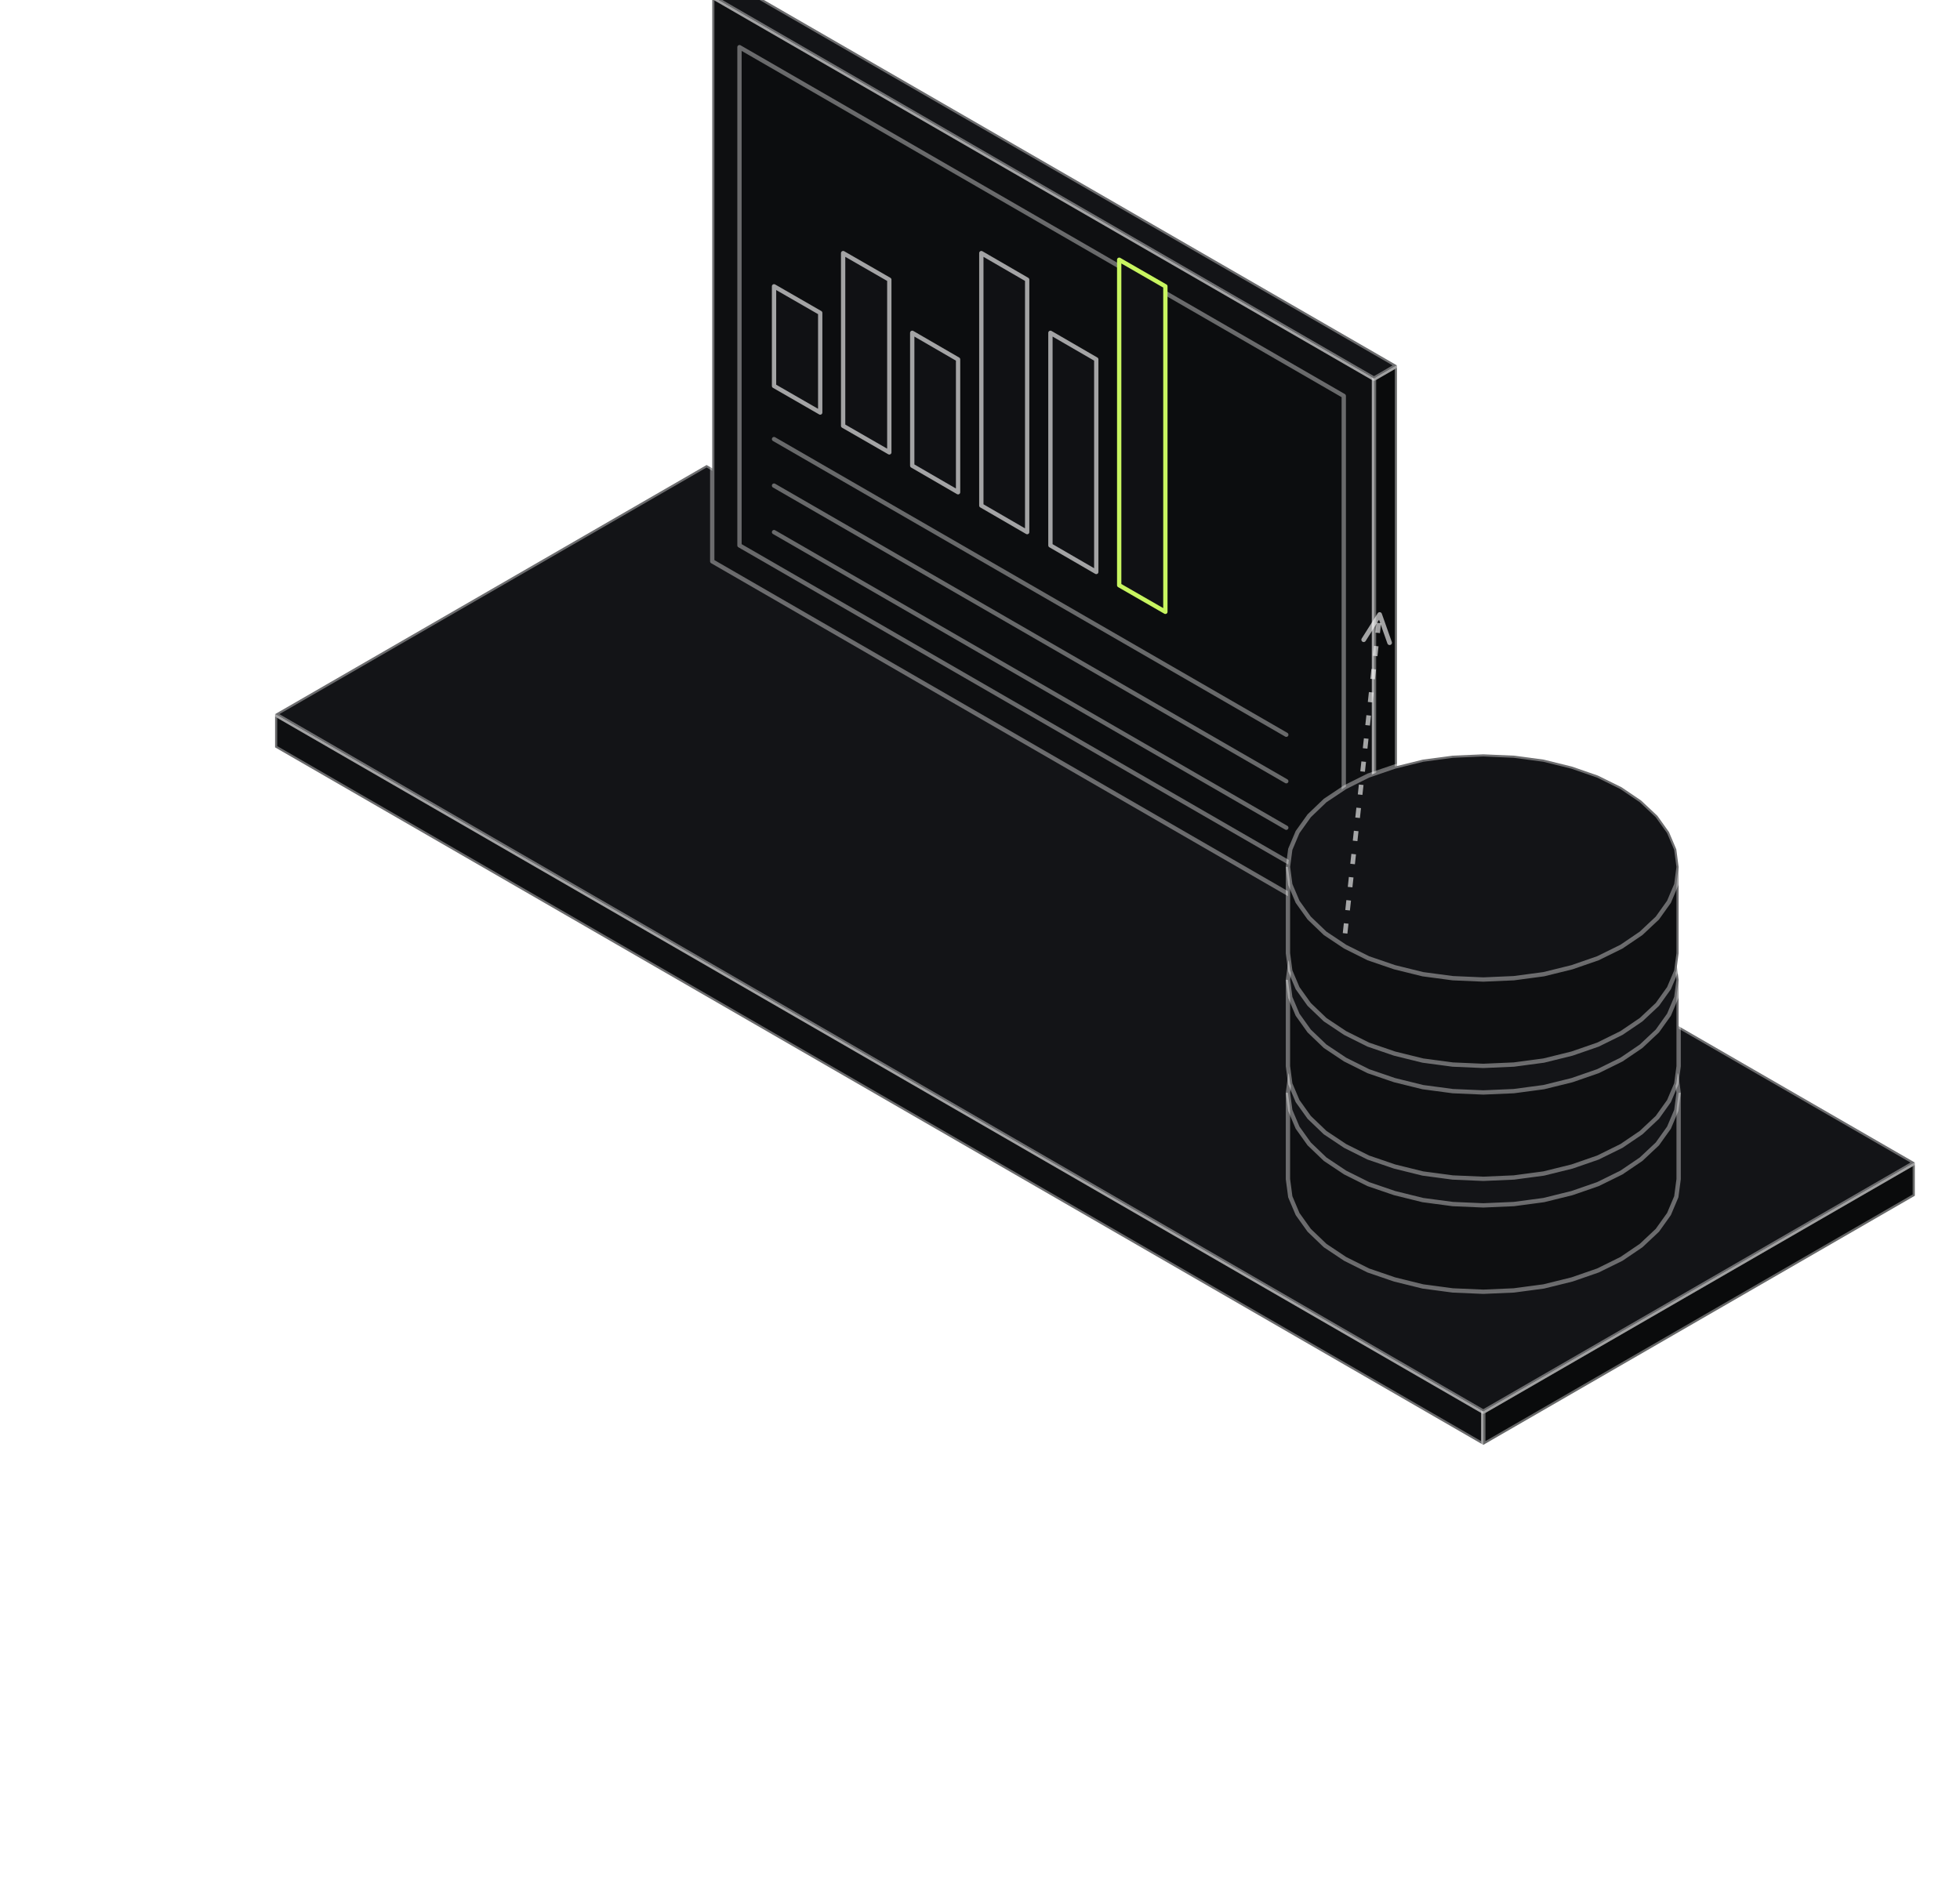
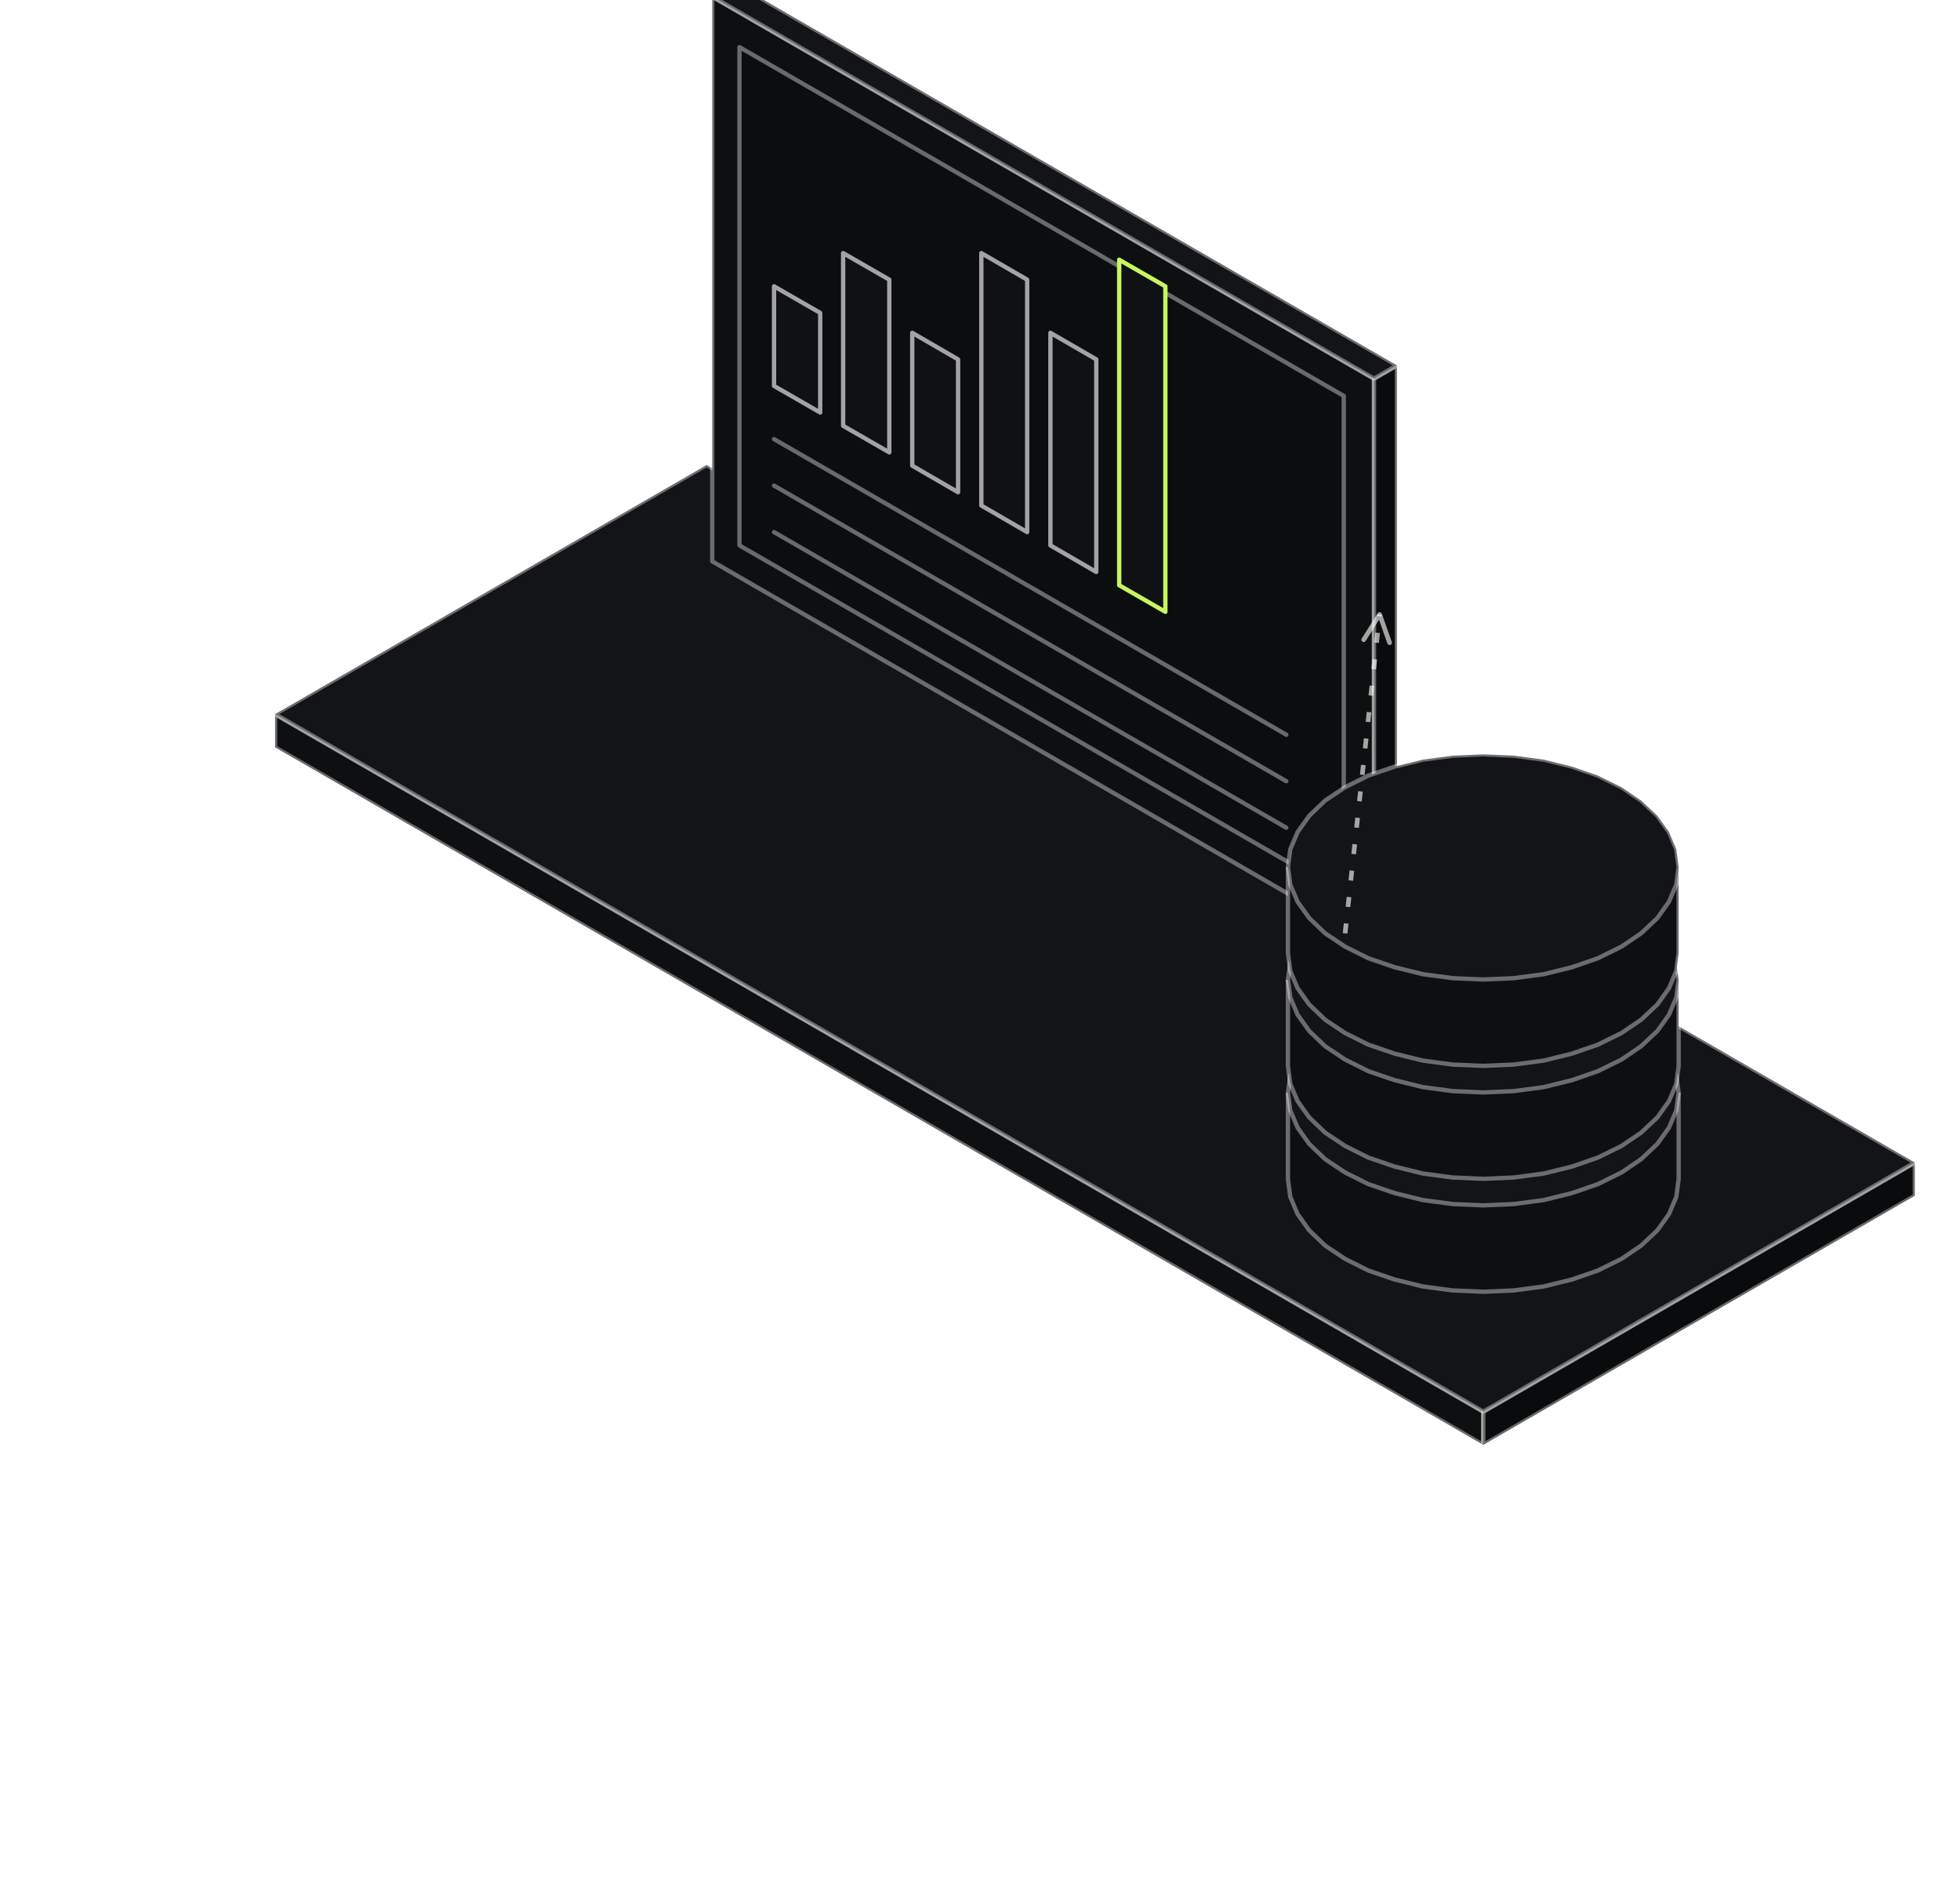
<svg xmlns="http://www.w3.org/2000/svg" viewBox="-204 -185 590 571" fill="none" aria-hidden="true">
+   <style>
+ .flota{animation:flota 3.2s ease-in-out infinite}
+ .click{transform-box:fill-box;transform-origin:0 0;animation:click 3.2s ease-in-out infinite}
+ .brilla{animation:brilla 3.2s ease-in-out infinite}
+ .tipea circle{animation:tipea 1.4s ease-in-out infinite}
+ .tipea circle:nth-child(2){animation-delay:.2s}.tipea circle:nth-child(3){animation-delay:.4s}
+ .corre{stroke-dasharray:3 5;animation:corre 1.2s linear infinite}
+ .aparece{animation:aparece 3.6s ease-in-out infinite}
+ .late{animation:late 2.4s ease-in-out infinite}
+ @keyframes flota{0%,100%{transform:translateY(0)}50%{transform:translateY(-7px)}}
+ @keyframes click{0%,30%,100%{transform:translate(0,0) scale(1)}38%{transform:translate(1px,1px) scale(.86)}46%{transform:translate(0,0) scale(1)}}
+ @keyframes brilla{0%,30%{fill-opacity:.12}40%{fill-opacity:.55}70%,100%{fill-opacity:.12}}
+ @keyframes tipea{0%,60%,100%{opacity:.25}30%{opacity:1}}
+ @keyframes corre{to{stroke-dashoffset:-16}}
+ @keyframes aparece{0%,15%{opacity:0;transform:translateY(-10px)}30%,85%{opacity:1;transform:translateY(0)}100%{opacity:0}}
+ @keyframes late{0%,100%{opacity:.5}50%{opacity:1}}
+ @media (prefers-reduced-motion:reduce){*{animation:none!important}}
+ </style>
  <path d="M -121.2 40.0 L 242.5 250.0 L 242.5 240.0 L -121.2 30.0 Z" fill="#0e0f11" stroke="rgba(255,255,255,.38)" stroke-width="1.3" stroke-linejoin="round" stroke-linecap="round" />
  <path d="M 372.4 175.0 L 242.5 250.0 L 242.5 240.0 L 372.4 165.0 Z" fill="#0a0b0c" stroke="rgba(255,255,255,.38)" stroke-width="1.3" stroke-linejoin="round" stroke-linecap="round" />
  <path d="M 8.7 -45.0 L 372.4 165.0 L 242.5 240.0 L -121.2 30.0 Z" fill="#131417" stroke="rgba(255,255,255,.38)" stroke-width="1.3" stroke-linejoin="round" stroke-linecap="round" />
  <path d="M 10.4 -16.0 L 209.6 99.0 L 209.6 -71.0 L 10.4 -186.0 Z" fill="#0e0f11" stroke="rgba(255,255,255,.38)" stroke-width="1.3" stroke-linejoin="round" stroke-linecap="round" />
  <path d="M 216.5 95.0 L 209.6 99.0 L 209.6 -71.0 L 216.5 -75.0 Z" fill="#0a0b0c" stroke="rgba(255,255,255,.38)" stroke-width="1.3" stroke-linejoin="round" stroke-linecap="round" />
  <path d="M 17.3 -190.0 L 216.5 -75.0 L 209.6 -71.0 L 10.4 -186.0 Z" fill="#131417" stroke="rgba(255,255,255,.38)" stroke-width="1.3" stroke-linejoin="round" stroke-linecap="round" />
  <path d="M 18.6 -20.8 L 200.5 84.2 L 200.5 -65.8 L 18.6 -170.8 Z" fill="#0c0d0f" stroke="rgba(255,255,255,.38)" stroke-width="1.3" stroke-linejoin="round" stroke-linecap="round" />
-   <path d="M 29.0 -68.8 L 42.9 -60.8 L 42.9 -90.8 L 29.0 -98.8 Z" fill="#101114" stroke="rgba(255,255,255,.62)" stroke-width="1.3" stroke-linejoin="round" stroke-linecap="round" />
-   <path d="M 49.8 -56.8 L 63.7 -48.8 L 63.7 -100.8 L 49.8 -108.8 Z" fill="#101114" stroke="rgba(255,255,255,.62)" stroke-width="1.3" stroke-linejoin="round" stroke-linecap="round" />
-   <path d="M 70.6 -44.8 L 84.4 -36.8 L 84.4 -76.8 L 70.6 -84.8 Z" fill="#101114" stroke="rgba(255,255,255,.62)" stroke-width="1.3" stroke-linejoin="round" stroke-linecap="round" />
-   <path d="M 91.4 -32.8 L 105.2 -24.8 L 105.2 -100.8 L 91.4 -108.8 Z" fill="#101114" stroke="rgba(255,255,255,.62)" stroke-width="1.3" stroke-linejoin="round" stroke-linecap="round" />
-   <path d="M 112.2 -20.8 L 126.0 -12.8 L 126.0 -76.8 L 112.2 -84.8 Z" fill="#101114" stroke="rgba(255,255,255,.62)" stroke-width="1.3" stroke-linejoin="round" stroke-linecap="round" />
-   <path d="M 132.9 -8.8 L 146.8 -0.8 L 146.8 -98.8 L 132.9 -106.8 Z" fill="#101114" stroke="#c8f560" stroke-width="1.3" stroke-linejoin="round" stroke-linecap="round" />
+   <path d="M 29.0 -68.8 L 42.9 -60.8 L 42.9 -90.8 L 29.0 -98.8 Z" fill="#101114" stroke="rgba(255,255,255,.62)" stroke-width="1.3" stroke-linejoin="round">
+     <animate attributeName="d" values="M 29.0 -68.8 L 42.9 -60.8 L 42.9 -90.8 L 29.0 -98.8 Z;M 29.0 -68.8 L 42.9 -60.8 L 42.9 -104.8 L 29.0 -112.8 Z;M 29.0 -68.8 L 42.9 -60.8 L 42.9 -96.8 L 29.0 -104.8 Z;M 29.0 -68.8 L 42.9 -60.8 L 42.9 -90.8 L 29.0 -98.8 Z" dur="4.5s" begin="0.00s" repeatCount="indefinite" calcMode="spline" keySplines="0.45 0 0.55 1;0.45 0 0.55 1;0.45 0 0.55 1" keyTimes="0;0.333;0.667;1" />
+   </path>
+   <path d="M 49.8 -56.8 L 63.7 -48.8 L 63.7 -100.8 L 49.8 -108.8 Z" fill="#101114" stroke="rgba(255,255,255,.62)" stroke-width="1.3" stroke-linejoin="round">
+     <animate attributeName="d" values="M 49.8 -56.8 L 63.7 -48.8 L 63.7 -100.8 L 49.8 -108.8 Z;M 49.8 -56.8 L 63.7 -48.8 L 63.7 -84.8 L 49.8 -92.8 Z;M 49.8 -56.8 L 63.7 -48.8 L 63.7 -108.8 L 49.8 -116.8 Z;M 49.8 -56.8 L 63.7 -48.8 L 63.7 -100.8 L 49.8 -108.8 Z" dur="4.5s" begin="0.12s" repeatCount="indefinite" calcMode="spline" keySplines="0.45 0 0.55 1;0.45 0 0.55 1;0.45 0 0.55 1" keyTimes="0;0.333;0.667;1" />
+   </path>
+   <path d="M 70.6 -44.8 L 84.4 -36.8 L 84.4 -76.8 L 70.6 -84.8 Z" fill="#101114" stroke="rgba(255,255,255,.62)" stroke-width="1.3" stroke-linejoin="round">
+     <animate attributeName="d" values="M 70.6 -44.8 L 84.4 -36.8 L 84.4 -76.8 L 70.6 -84.8 Z;M 70.6 -44.8 L 84.4 -36.8 L 84.4 -98.8 L 70.6 -106.8 Z;M 70.6 -44.8 L 84.4 -36.8 L 84.4 -86.8 L 70.6 -94.8 Z;M 70.6 -44.8 L 84.4 -36.8 L 84.4 -76.8 L 70.6 -84.8 Z" dur="4.5s" begin="0.24s" repeatCount="indefinite" calcMode="spline" keySplines="0.45 0 0.55 1;0.45 0 0.55 1;0.45 0 0.55 1" keyTimes="0;0.333;0.667;1" />
+   </path>
+   <path d="M 91.4 -32.8 L 105.2 -24.8 L 105.2 -100.8 L 91.4 -108.8 Z" fill="#101114" stroke="rgba(255,255,255,.62)" stroke-width="1.3" stroke-linejoin="round">
+     <animate attributeName="d" values="M 91.4 -32.8 L 105.2 -24.8 L 105.2 -100.8 L 91.4 -108.8 Z;M 91.4 -32.8 L 105.2 -24.8 L 105.2 -82.8 L 91.4 -90.8 Z;M 91.4 -32.8 L 105.2 -24.8 L 105.2 -94.8 L 91.4 -102.8 Z;M 91.4 -32.8 L 105.2 -24.8 L 105.2 -100.8 L 91.4 -108.8 Z" dur="4.5s" begin="0.36s" repeatCount="indefinite" calcMode="spline" keySplines="0.45 0 0.55 1;0.45 0 0.55 1;0.45 0 0.55 1" keyTimes="0;0.333;0.667;1" />
+   </path>
+   <path d="M 112.2 -20.8 L 126.0 -12.8 L 126.0 -76.8 L 112.2 -84.8 Z" fill="#101114" stroke="rgba(255,255,255,.62)" stroke-width="1.3" stroke-linejoin="round">
+     <animate attributeName="d" values="M 112.2 -20.8 L 126.0 -12.8 L 126.0 -76.8 L 112.2 -84.8 Z;M 112.2 -20.8 L 126.0 -12.8 L 126.0 -98.8 L 112.2 -106.8 Z;M 112.2 -20.8 L 126.0 -12.8 L 126.0 -90.8 L 112.2 -98.8 Z;M 112.2 -20.8 L 126.0 -12.8 L 126.0 -76.8 L 112.2 -84.8 Z" dur="4.5s" begin="0.48s" repeatCount="indefinite" calcMode="spline" keySplines="0.45 0 0.55 1;0.45 0 0.55 1;0.45 0 0.55 1" keyTimes="0;0.333;0.667;1" />
+   </path>
+   <path d="M 132.9 -8.8 L 146.8 -0.8 L 146.8 -98.8 L 132.9 -106.8 Z" fill="#101114" stroke="#c8f560" stroke-width="1.3" stroke-linejoin="round">
+     <animate attributeName="d" values="M 132.9 -8.8 L 146.8 -0.8 L 146.8 -98.8 L 132.9 -106.8 Z;M 132.9 -8.8 L 146.8 -0.8 L 146.8 -90.8 L 132.9 -98.8 Z;M 132.9 -8.8 L 146.8 -0.8 L 146.8 -104.8 L 132.9 -112.8 Z;M 132.9 -8.8 L 146.8 -0.8 L 146.8 -98.8 L 132.9 -106.8 Z" dur="4.5s" begin="0.60s" repeatCount="indefinite" calcMode="spline" keySplines="0.45 0 0.55 1;0.45 0 0.55 1;0.45 0 0.55 1" keyTimes="0;0.333;0.667;1" />
+   </path>
  <path d="M 29.0 -52.8 L 183.2 36.2" fill="none" stroke="rgba(255,255,255,.38)" stroke-width="1.3" stroke-linejoin="round" stroke-linecap="round" />
  <path d="M 29.0 -38.8 L 183.2 50.2" fill="none" stroke="rgba(255,255,255,.38)" stroke-width="1.3" stroke-linejoin="round" stroke-linecap="round" />
  <path d="M 29.0 -24.8 L 183.2 64.2" fill="none" stroke="rgba(255,255,255,.38)" stroke-width="1.3" stroke-linejoin="round" stroke-linecap="round" />
  <path d="M 183.7 144.0 L 183.7 170.0 L 184.4 175.3 L 186.6 180.5 L 190.1 185.4 L 194.9 190.0 L 200.9 194.0 L 207.9 197.5 L 215.8 200.2 L 224.3 202.3 L 233.3 203.5 L 242.5 203.9 L 251.7 203.5 L 260.7 202.3 L 269.2 200.2 L 277.0 197.5 L 284.1 194.0 L 290.0 190.0 L 294.9 185.4 L 298.4 180.5 L 300.6 175.3 L 301.3 170.0 L 301.3 144.0" fill="#0e0f11" stroke="rgba(255,255,255,.38)" stroke-width="1.3" stroke-linejoin="round" />
  <path d="M 284.1 168.0 L 277.0 171.5 L 269.2 174.2 L 260.7 176.3 L 251.7 177.5 L 242.5 177.9 L 233.3 177.5 L 224.3 176.3 L 215.8 174.2 L 207.9 171.5 L 200.9 168.0 L 194.9 164.0 L 190.1 159.4 L 186.6 154.5 L 184.4 149.3 L 183.7 144.0 L 184.4 138.7 L 186.6 133.5 L 190.1 128.6 L 194.9 124.0 L 200.9 120.0 L 207.9 116.5 L 215.8 113.8 L 224.3 111.7 L 233.3 110.5 L 242.5 110.1 L 251.7 110.5 L 260.7 111.7 L 269.2 113.8 L 277.0 116.5 L 284.1 120.0 L 290.0 124.0 L 294.9 128.6 L 298.4 133.5 L 300.6 138.7 L 301.3 144.0 L 300.6 149.3 L 298.4 154.5 L 294.9 159.4 L 290.0 164.0 Z" fill="#131417" stroke="rgba(255,255,255,.38)" stroke-width="1.3" />
  <path d="M 183.7 110.0 L 183.7 136.0 L 184.4 141.3 L 186.6 146.5 L 190.1 151.4 L 194.9 156.0 L 200.9 160.0 L 207.9 163.5 L 215.8 166.2 L 224.3 168.3 L 233.3 169.5 L 242.5 169.9 L 251.7 169.5 L 260.7 168.3 L 269.2 166.2 L 277.0 163.5 L 284.1 160.0 L 290.0 156.0 L 294.9 151.4 L 298.4 146.5 L 300.6 141.3 L 301.3 136.0 L 301.3 110.0" fill="#0e0f11" stroke="rgba(255,255,255,.38)" stroke-width="1.3" stroke-linejoin="round" />
  <path d="M 284.1 134.0 L 277.0 137.5 L 269.2 140.2 L 260.7 142.3 L 251.7 143.5 L 242.5 143.9 L 233.3 143.5 L 224.3 142.3 L 215.8 140.2 L 207.9 137.5 L 200.9 134.0 L 194.9 130.0 L 190.1 125.4 L 186.6 120.5 L 184.4 115.3 L 183.7 110.0 L 184.4 104.7 L 186.6 99.5 L 190.1 94.6 L 194.9 90.0 L 200.9 86.0 L 207.9 82.5 L 215.8 79.8 L 224.3 77.7 L 233.3 76.5 L 242.5 76.1 L 251.7 76.5 L 260.7 77.7 L 269.2 79.8 L 277.0 82.5 L 284.1 86.0 L 290.0 90.0 L 294.9 94.6 L 298.4 99.5 L 300.6 104.7 L 301.3 110.0 L 300.6 115.3 L 298.4 120.5 L 294.9 125.4 L 290.0 130.0 Z" fill="#131417" stroke="rgba(255,255,255,.38)" stroke-width="1.3" />
  <path d="M 183.7 76.0 L 183.7 102.0 L 184.4 107.3 L 186.6 112.5 L 190.1 117.4 L 194.9 122.0 L 200.9 126.0 L 207.9 129.5 L 215.8 132.2 L 224.3 134.3 L 233.3 135.5 L 242.5 135.9 L 251.7 135.5 L 260.7 134.3 L 269.2 132.2 L 277.0 129.5 L 284.1 126.0 L 290.0 122.0 L 294.9 117.4 L 298.4 112.5 L 300.6 107.3 L 301.3 102.0 L 301.3 76.0" fill="#0e0f11" stroke="rgba(255,255,255,.38)" stroke-width="1.3" stroke-linejoin="round" />
  <path d="M 284.1 100.0 L 277.0 103.5 L 269.2 106.2 L 260.7 108.3 L 251.7 109.5 L 242.5 109.9 L 233.3 109.5 L 224.3 108.3 L 215.8 106.2 L 207.9 103.5 L 200.9 100.0 L 194.9 96.0 L 190.1 91.4 L 186.6 86.5 L 184.4 81.3 L 183.7 76.0 L 184.4 70.7 L 186.6 65.5 L 190.1 60.6 L 194.9 56.0 L 200.9 52.0 L 207.9 48.5 L 215.8 45.8 L 224.3 43.7 L 233.3 42.5 L 242.5 42.1 L 251.7 42.5 L 260.7 43.7 L 269.2 45.8 L 277.0 48.5 L 284.1 52.0 L 290.0 56.0 L 294.9 60.6 L 298.4 65.5 L 300.6 70.7 L 301.3 76.0 L 300.6 81.3 L 298.4 86.5 L 294.9 91.4 L 290.0 96.0 Z" fill="#131417" stroke="rgba(255,255,255,.38)" stroke-width="1.3" />
-   <line x1="200.9" y1="96.0" x2="211.3" y2="0.0" stroke="rgba(255,255,255,.62)" stroke-width="1.4" stroke-dasharray="3 4" />
+   <line class="corre" x1="200.9" y1="96.0" x2="211.3" y2="0.0" stroke="rgba(255,255,255,.62)" stroke-width="1.4" />
  <path d="M 214.3 8.5 L 211.3 0.0 L 206.5 7.6" fill="none" stroke="rgba(255,255,255,.62)" stroke-width="1.4" stroke-linecap="round" stroke-linejoin="round" />
+   <circle r="3.4" fill="#c8f560" opacity="0">
+     <animate attributeName="cx" values="200.9;211.3" dur="1.6s" begin="0.0s" repeatCount="indefinite" />
+     <animate attributeName="cy" values="96.0;10.0" dur="1.6s" begin="0.0s" repeatCount="indefinite" />
+     <animate attributeName="opacity" values="0;1;1;0" keyTimes="0;0.15;0.8;1" dur="1.6s" begin="0.0s" repeatCount="indefinite" />
+   </circle>
+   <circle r="3.4" fill="#c8f560" opacity="0">
+     <animate attributeName="cx" values="200.9;211.3" dur="1.6s" begin="0.8s" repeatCount="indefinite" />
+     <animate attributeName="cy" values="96.0;10.0" dur="1.6s" begin="0.8s" repeatCount="indefinite" />
+     <animate attributeName="opacity" values="0;1;1;0" keyTimes="0;0.15;0.8;1" dur="1.6s" begin="0.8s" repeatCount="indefinite" />
+   </circle>
</svg>
